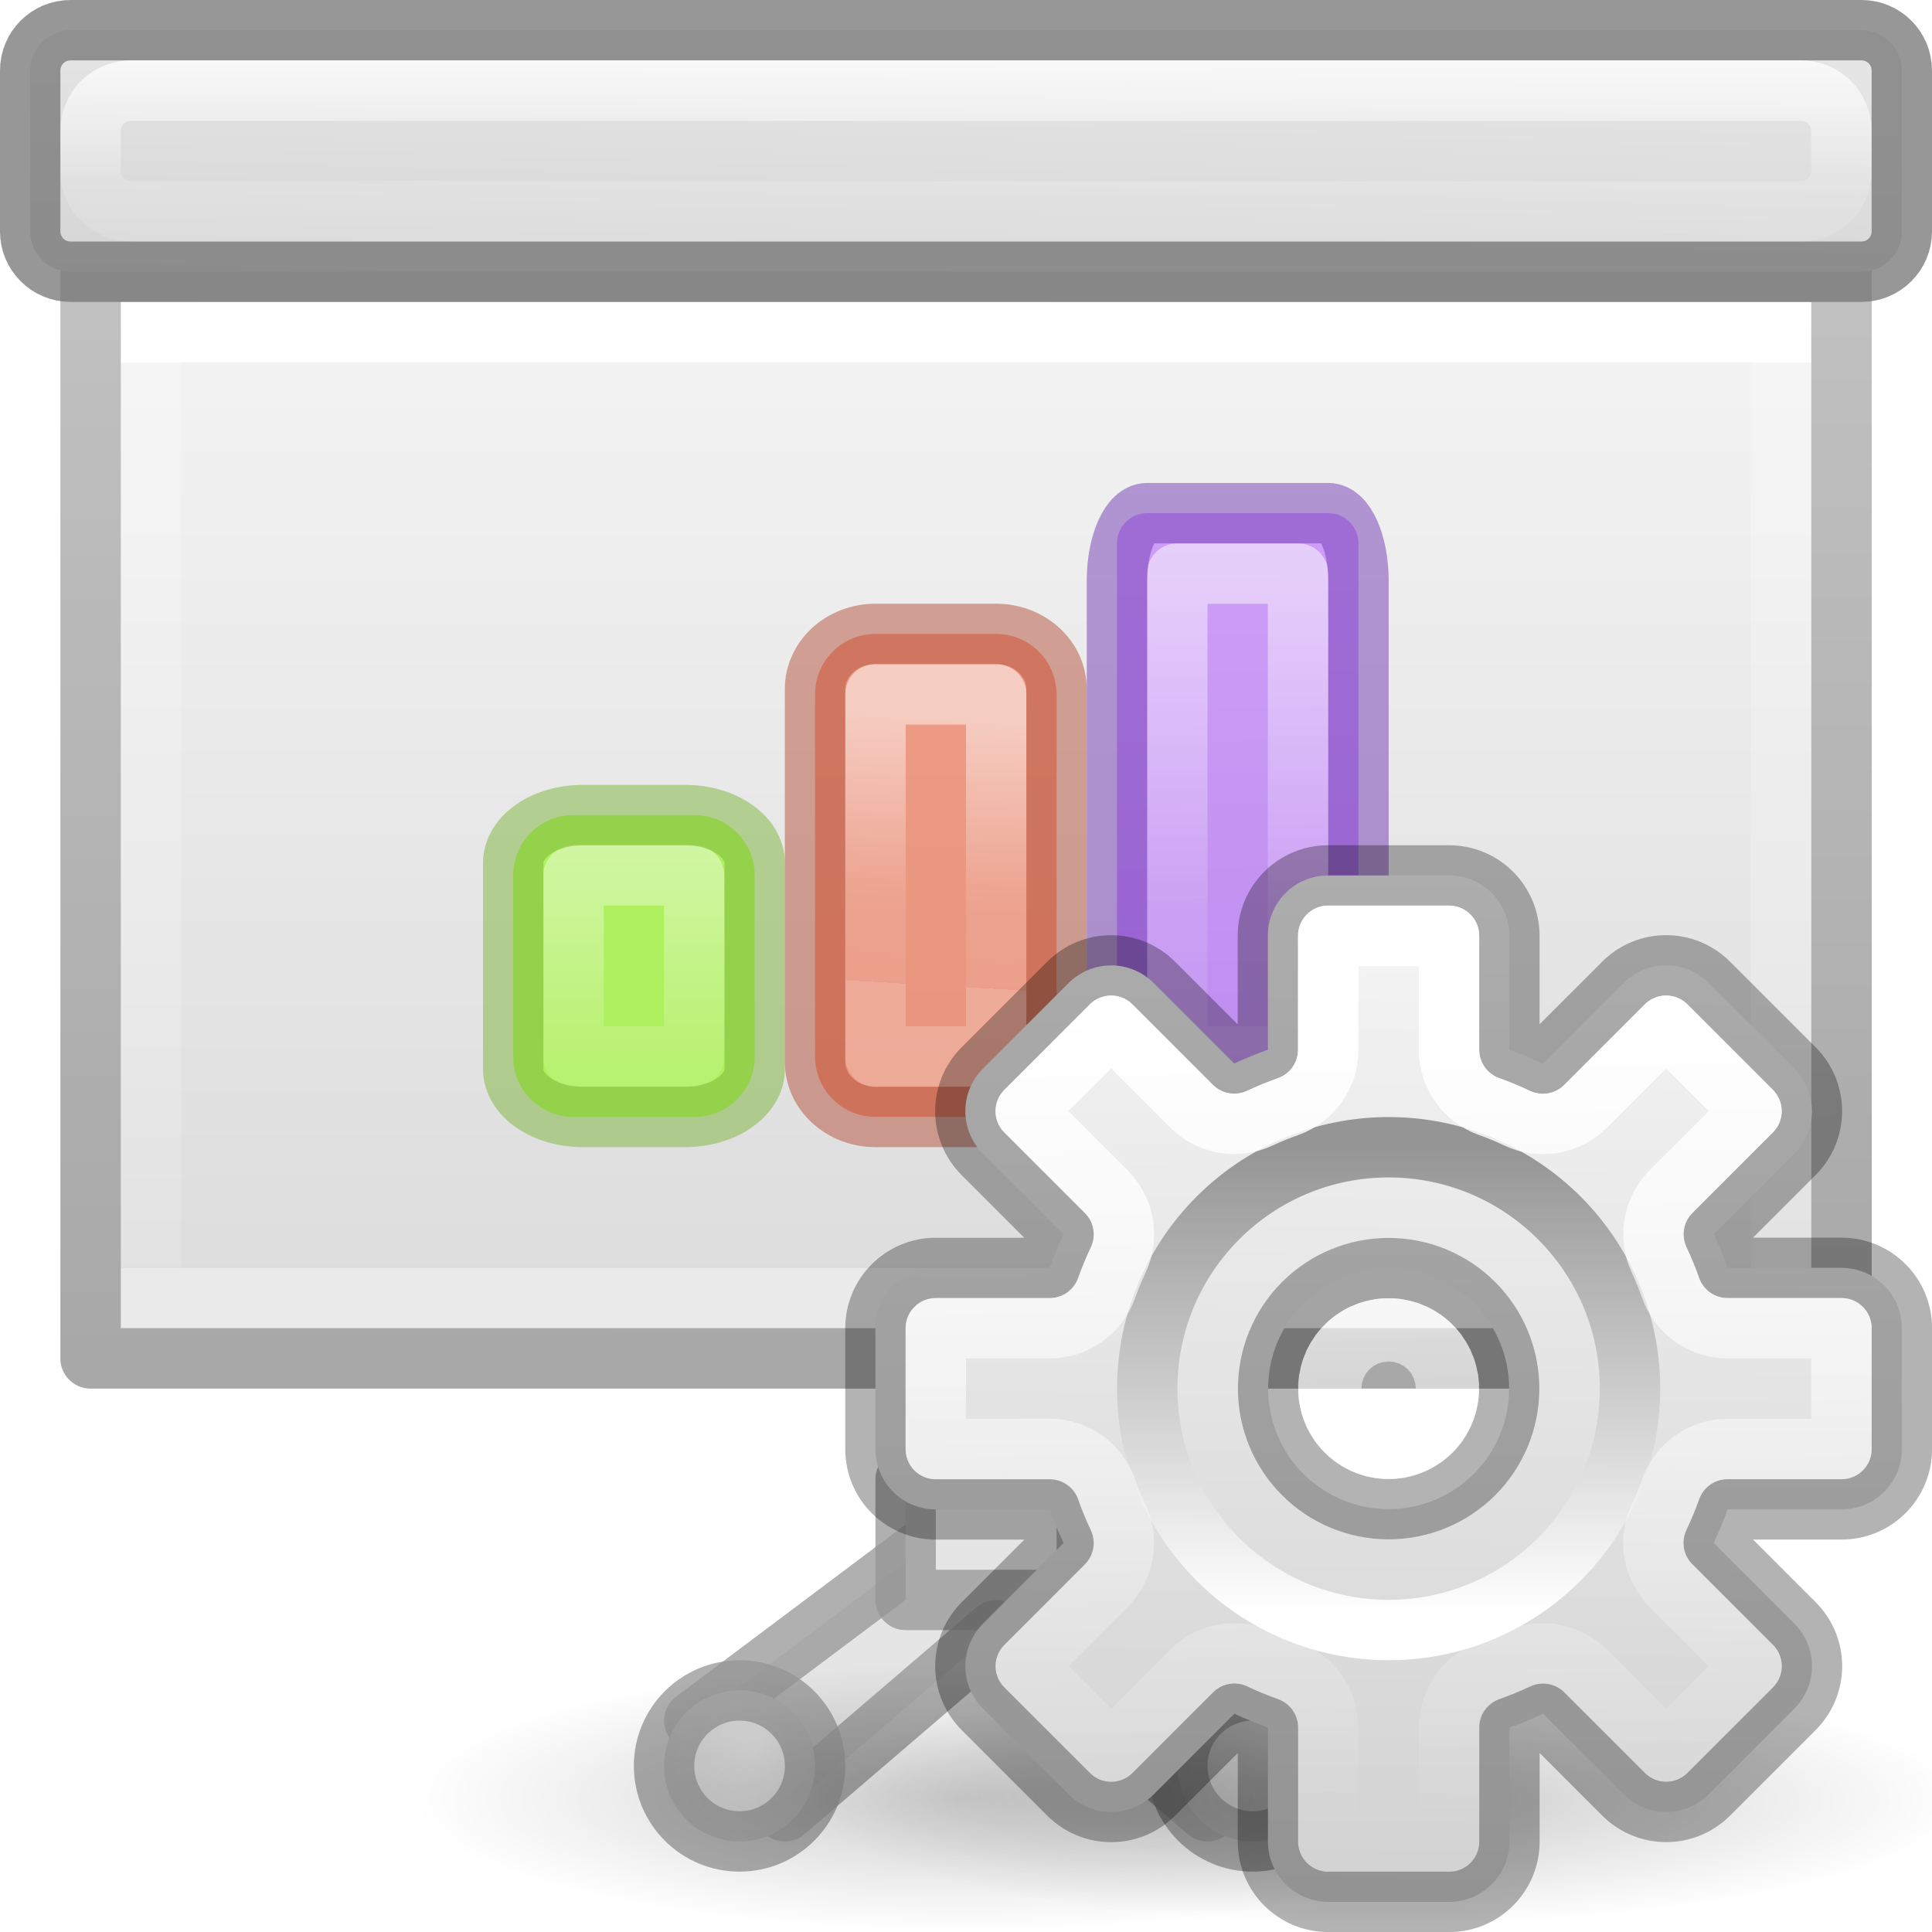
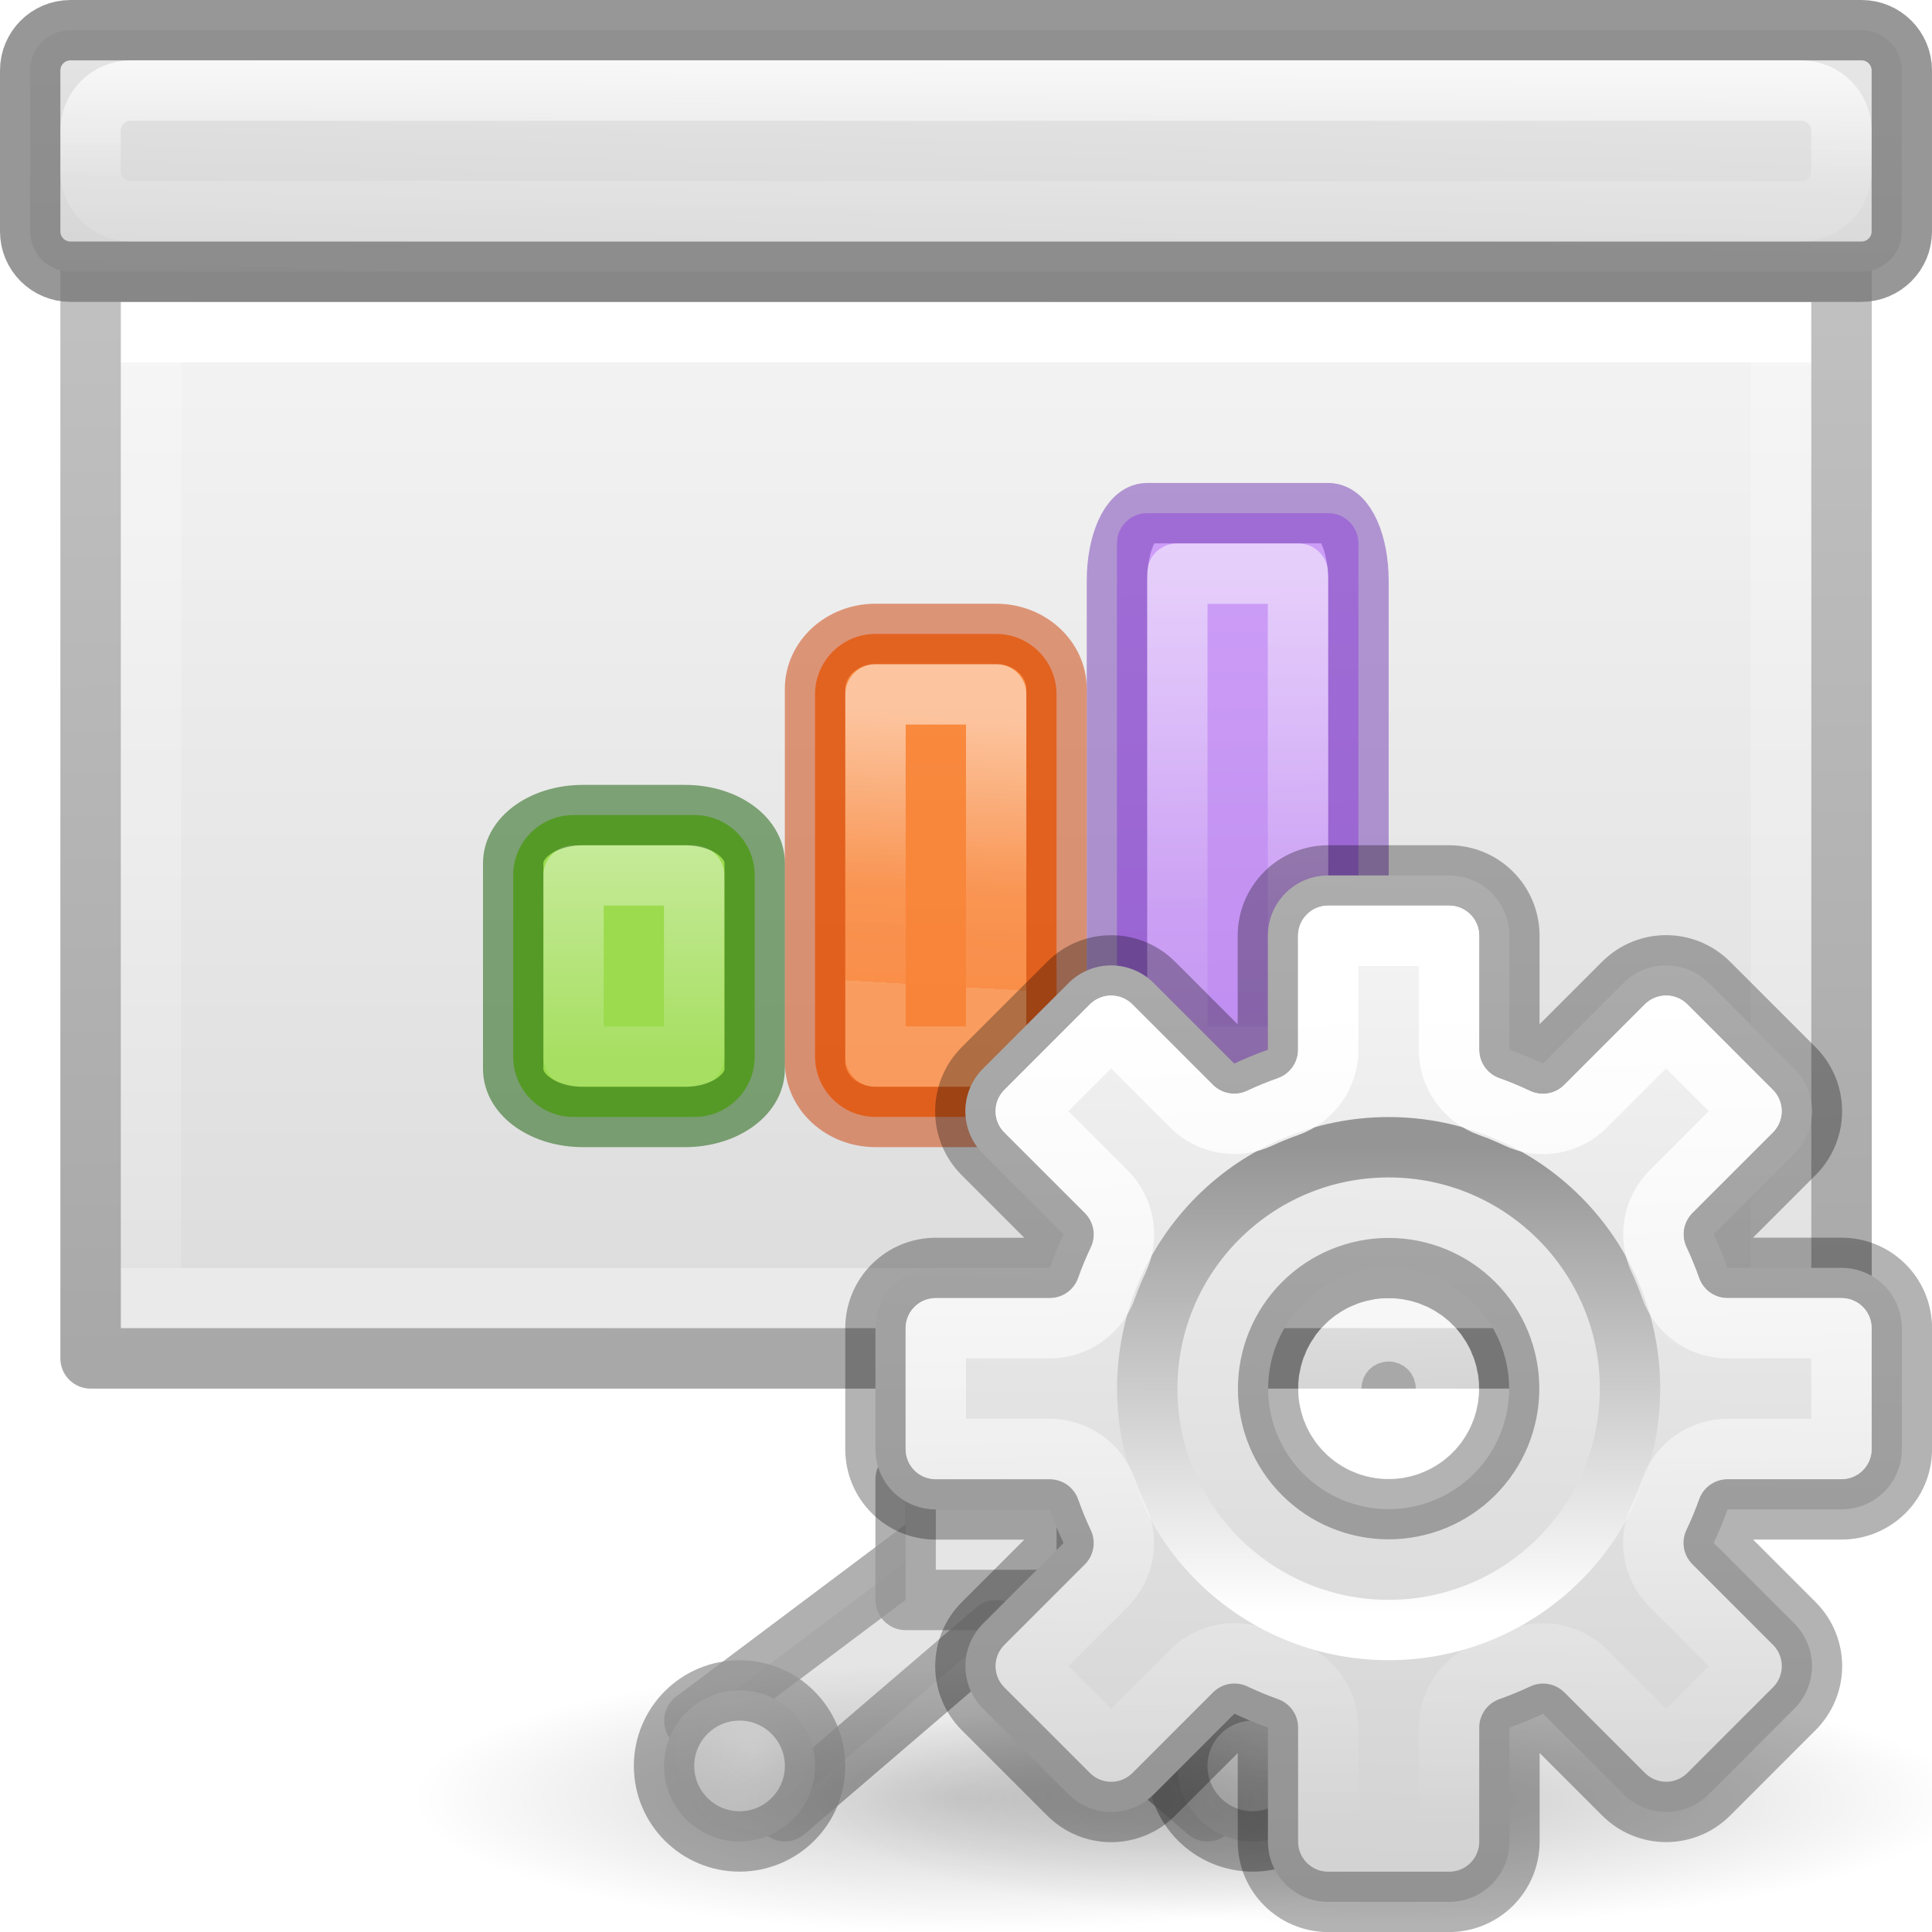
<svg xmlns="http://www.w3.org/2000/svg" xmlns:xlink="http://www.w3.org/1999/xlink" height="32" viewBox="0 0 32 32" width="32">
  <linearGradient id="a">
    <stop offset="0" stop-color="#dfdfdf" />
    <stop offset="1" stop-color="#cdcdcd" />
  </linearGradient>
  <linearGradient id="b" gradientTransform="matrix(.3809505 0 0 .405595 1.523857 4.30236)" gradientUnits="userSpaceOnUse" x1="27.5" x2="27.5" y1="-.576" y2="32.109">
    <stop offset="0" stop-color="#f4f4f4" />
    <stop offset="1" stop-color="#dbdbdb" />
  </linearGradient>
  <linearGradient id="c" gradientTransform="matrix(.2432432 0 0 .3513513 2.162164 -.432428)" gradientUnits="userSpaceOnUse" x1="23.486" x2="23.486" y1="2.995" y2="27.01">
    <stop offset="0" stop-color="#fff" />
    <stop offset="0" stop-color="#fff" stop-opacity=".235" />
    <stop offset="1" stop-color="#fff" stop-opacity=".157" />
    <stop offset="1" stop-color="#fff" stop-opacity=".392" />
  </linearGradient>
  <linearGradient id="d" gradientTransform="matrix(.2537859 0 0 .3050187 19.12898 -.685477)" gradientUnits="userSpaceOnUse" x1="-51.733" x2="-51.786" y1="34.232" y2="2.906">
    <stop offset="0" stop-opacity=".34" />
    <stop offset="1" stop-opacity=".247" />
  </linearGradient>
  <linearGradient id="e" gradientUnits="userSpaceOnUse" x1="12.667" x2="12.75" y1="3.992" y2="1.069">
    <stop offset="0" stop-color="#d5d5d5" />
    <stop offset="1" stop-color="#e5e5e5" />
  </linearGradient>
  <linearGradient id="f" gradientUnits="userSpaceOnUse" x1="13.561" x2="13.608" y1="-5.013" y2="21.532">
-     <stop offset="0" stop-color="#f7b19e" />
-     <stop offset="1" stop-color="#e2866d" />
+     <stop offset="0" stop-color="#ffa154" />
+     <stop offset="1" stop-color="#f37329" />
  </linearGradient>
  <linearGradient id="g" gradientUnits="userSpaceOnUse" x1="12.039" x2="12.184" xlink:href="#h" y1="9.088" y2="11.6" />
  <linearGradient id="h">
    <stop offset="0" stop-color="#fff" />
    <stop offset=".654" stop-color="#fff" stop-opacity=".235" />
    <stop offset="1" stop-color="#fff" stop-opacity=".157" />
    <stop offset="1" stop-color="#fff" stop-opacity=".392" />
  </linearGradient>
  <linearGradient id="i" gradientUnits="userSpaceOnUse" x1="15.893" x2="15.608" y1="7.157" y2="21.532">
    <stop offset="0" stop-color="#cd9ef7" />
    <stop offset="1" stop-color="#a56de2" />
  </linearGradient>
  <linearGradient id="j" gradientUnits="userSpaceOnUse" x1="14.515" x2="14.552" xlink:href="#h" y1="7.594" y2="12.517" />
  <linearGradient id="k" gradientTransform="matrix(1.383182 0 0 1.414382 -21.3931 18.45683)" gradientUnits="userSpaceOnUse" x1="13.697" x2="13.3" y1="12.091" y2="29.436">
-     <stop offset="0" stop-color="#aff05f" />
+     <stop offset="0" stop-color="#9bdb4d" />
    <stop offset="1" stop-color="#68b723" />
  </linearGradient>
  <linearGradient id="l" gradientUnits="userSpaceOnUse" x1="2.871" x2="2.871" xlink:href="#h" y1="10.194" y2="15.194" />
  <linearGradient id="m">
    <stop offset="0" />
    <stop offset="1" stop-opacity="0" />
  </linearGradient>
  <radialGradient id="n" cx="2.25" cy="16" gradientTransform="matrix(.4069735 0 0 .09866019 11.08431 21.07339)" gradientUnits="userSpaceOnUse" r="16.875" xlink:href="#m" />
  <linearGradient id="o" gradientUnits="userSpaceOnUse" x1="15" x2="15" xlink:href="#h" y1="1.069" y2="3.319" />
  <radialGradient id="p" cx="16.5" cy="22.069" gradientUnits="userSpaceOnUse" r="1.313" xlink:href="#a" />
  <radialGradient id="q" cx="10.125" cy="22.069" gradientUnits="userSpaceOnUse" r="1.313" xlink:href="#a" />
  <linearGradient id="r" gradientUnits="userSpaceOnUse" x1="23.032" x2="23.04" y1="26.715" y2="18.997">
    <stop offset="0" stop-color="#fff" />
    <stop offset="1" stop-color="#959595" />
  </linearGradient>
  <linearGradient id="s" gradientUnits="userSpaceOnUse" x1="23.132" x2="23.399" y1="16.459" y2="30.159">
    <stop offset="0" stop-color="#fff" />
    <stop offset="1" stop-color="#fff" stop-opacity="0" />
  </linearGradient>
  <linearGradient id="t" gradientUnits="userSpaceOnUse" x1="22.881" x2="22.644" y1="14.458" y2="31.339">
    <stop offset="0" stop-color="#f6f6f6" />
    <stop offset="1" stop-color="#d2d2d2" />
  </linearGradient>
  <radialGradient id="u" cx="6.703" cy="73.616" gradientTransform="matrix(1.316646 0 0 .2880194 14.1749 8.61329)" gradientUnits="userSpaceOnUse" r="7.228" xlink:href="#m" />
  <g transform="matrix(1.33333 0 0 1.33333 .00004 -.425191)">
    <g stroke="#959595" stroke-linecap="square" stroke-linejoin="round" stroke-opacity=".745" stroke-width=".75" transform="translate(-.750002)">
      <path d="m12.375 16.444v3l-3 2.25 1.125 1.125 2.625-2.25 2.625 2.25 1.125-1.125-3-2.25v-3z" fill="#e5e5e5" />
      <circle cx="16.313" cy="22.256" fill="url(#p)" r=".938" />
      <circle cx="9.937" cy="22.256" fill="url(#q)" r=".938" />
      <path d="m12 18.694h2.25v1.5h-2.25z" fill="#e5e5e5" />
    </g>
    <ellipse cx="12" cy="22.652" display="block" fill="url(#n)" opacity=".193" rx="6.868" ry="1.665" />
    <path d="m1.5 4.069h21v12.75h-21z" fill="url(#b)" stroke-width="1.333" />
    <g fill="none" stroke-width=".563" transform="matrix(1.33333 0 0 1.33333 .00003 3.992221)">
      <path d="m16.594 9.339h-15.188v-9h15.188z" stroke="url(#c)" stroke-linecap="round" />
      <path d="m.844-.224c2.521 0 16.313.001 16.313.001l0 10.124h-16.313z" stroke="url(#d)" stroke-linejoin="round" />
    </g>
    <rect height="3" rx=".5" ry=".5" style="stroke:#747474;stroke-width:.75;stroke-linecap:square;stroke-linejoin:round;stroke-opacity:.745;fill:url(#e)" width="23.25" x=".375" y=".694" />
    <g transform="translate(-2.250006)">
      <g transform="matrix(-1.333313 0 0 1.333313 41.85298 -2.625034)">
        <rect fill="url(#i)" height="5.625" rx=".281" width="2.25" x="17.046" y="6.989" />
        <g fill="none" stroke-linecap="round" stroke-linejoin="round" stroke-width=".563">
          <path d="m17.609 7.552h1.125v4.5h-1.125z" opacity=".5" stroke="url(#j)" />
          <rect height="5.625" opacity=".5" rx=".281" ry=".63" stroke="#7239b3" width="2.25" x="17.046" y="6.989" />
        </g>
      </g>
      <g transform="matrix(-1.333313 0 0 1.333313 33.87039 -2.688749)">
        <rect fill="url(#f)" height="4.5" rx=".563" width="2.25" x="13.872" y="8.162" />
        <g fill="none" stroke-linecap="round" stroke-linejoin="round" stroke-width=".563">
          <path d="m14.434 8.725h1.125v3.375h-1.125z" opacity=".5" stroke="url(#g)" />
-           <rect height="4.5" opacity=".5" rx=".563" ry=".513" stroke="#b35039" width="2.25" x="13.872" y="8.162" />
+           <rect height="4.5" opacity=".5" rx=".563" ry=".513" stroke="#cc3b02" width="2.25" x="13.872" y="8.162" />
        </g>
      </g>
      <rect fill="url(#k)" height="3.75" rx=".748" stroke-width="1" width="3" x="8.625" y="10.444" />
      <g fill="none" stroke-linecap="round" stroke-linejoin="round" stroke-width=".75">
        <path d="m9.375 11.194 1.498-0v2.25l-1.498 0z" opacity=".5" stroke="url(#l)" />
-         <rect height="3.75" opacity=".5" rx=".866" ry=".597" stroke="#7bb339" width="3" x="8.625" y="10.444" />
+         <rect height="3.75" opacity=".5" rx=".866" ry=".597" stroke="#0f5a00" width="3" x="8.625" y="10.444" />
      </g>
    </g>
    <g fill="none">
      <rect height="2.056" rx="0" ry=".5" width="20" x="1.5" y="1.444" />
      <rect height="1.5" rx=".5" ry=".5" stroke="url(#o)" stroke-linecap="square" stroke-linejoin="round" stroke-opacity=".745" stroke-width=".75" width="21.75" x="1.125" y="1.444" />
    </g>
  </g>
  <path d="m32.517 29.816c0 1.15-4.261 2.082-9.517 2.082-5.256 0-9.517-.932-9.517-2.082 0-1.15 4.261-2.082 9.517-2.082 5.256 0 9.517.932 9.517 2.082z" fill="url(#u)" opacity=".2" />
  <path d="m22 14.5c-.554 0-1 .446-1 1v1.887a5.966 5.966 0 0 0 -.557.229l-1.332-1.332c-.392-.392-1.022-.392-1.414 0l-1.414 1.414c-.392.392-.392 1.022 0 1.414l1.334 1.334a5.966 5.966 0 0 0 -.23.555h-1.887c-.554 0-1 .446-1 1v2c0 .554.446 1 1 1h1.887a5.966 5.966 0 0 0 .229.557l-1.332 1.332c-.392.392-.392 1.022 0 1.414l1.414 1.414c.392.392 1.022.392 1.414 0l1.334-1.334a5.966 5.966 0 0 0 .555.23v1.887c0 .554.446 1 1 1h2c.554 0 1-.446 1-1v-1.887a5.966 5.966 0 0 0 .557-.229l1.332 1.332c.392.392 1.022.392 1.414 0l1.414-1.414c.392-.392.392-1.022 0-1.414l-1.334-1.334a5.966 5.966 0 0 0 .23-.555h1.887c.554 0 1-.446 1-1v-2c0-.554-.446-1-1-1h-1.887a5.966 5.966 0 0 0 -.229-.557l1.332-1.332c.392-.392.392-1.022 0-1.414l-1.414-1.414c-.392-.392-1.022-.392-1.414 0l-1.334 1.334a5.966 5.966 0 0 0 -.555-.23v-1.887c0-.554-.446-1-1-1zm1 6.504a1.995 1.995 0 0 1 1.996 1.996 1.995 1.995 0 0 1 -1.996 1.996 1.995 1.995 0 0 1 -1.996-1.996 1.995 1.995 0 0 1 1.996-1.996z" fill="url(#t)" />
  <g fill="none" stroke-linecap="square" stroke-linejoin="round">
    <path d="m22 14.5c-.554 0-1 .446-1 1v1.887a5.966 5.966 0 0 0 -.557.229l-1.332-1.332c-.392-.392-1.022-.392-1.414 0l-1.414 1.414c-.392.392-.392 1.022 0 1.414l1.334 1.334a5.966 5.966 0 0 0 -.23.555h-1.887c-.554 0-1 .446-1 1v2c0 .554.446 1 1 1h1.887a5.966 5.966 0 0 0 .229.557l-1.332 1.332c-.392.392-.392 1.022 0 1.414l1.414 1.414c.392.392 1.022.392 1.414 0l1.334-1.334a5.966 5.966 0 0 0 .555.23v1.887c0 .554.446 1 1 1h2c.554 0 1-.446 1-1v-1.887a5.966 5.966 0 0 0 .557-.229l1.332 1.332c.392.392 1.022.392 1.414 0l1.414-1.414c.392-.392.392-1.022 0-1.414l-1.334-1.334a5.966 5.966 0 0 0 .23-.555h1.887c.554 0 1-.446 1-1v-2c0-.554-.446-1-1-1h-1.887a5.966 5.966 0 0 0 -.229-.557l1.332-1.332c.392-.392.392-1.022 0-1.414l-1.414-1.414c-.392-.392-1.022-.392-1.414 0l-1.334 1.334a5.966 5.966 0 0 0 -.555-.23v-1.887c0-.554-.446-1-1-1zm1 6.504a1.995 1.995 0 0 1 1.996 1.996 1.995 1.995 0 0 1 -1.996 1.996 1.995 1.995 0 0 1 -1.996-1.996 1.995 1.995 0 0 1 1.996-1.996z" opacity=".3" stroke="#000" />
    <circle cx="23" cy="23" r="3.998" stroke="url(#r)" />
    <path d="m22 15.5v1.887a1.0 1 0 0 1 -.668.943c-.158.056-.312.118-.463.189a1.0 1 0 0 1 -1.133-.197l-1.332-1.332-1.414 1.414 1.334 1.334a1.0 1 0 0 1 .195 1.137c-.072.151-.135.304-.191.461a1.0 1 0 0 1 -.941.664h-1.887v2h1.887a1.0 1 0 0 1 .943.668c.056.158.118.312.189.463a1.0 1 0 0 1 -.197 1.133l-1.332 1.332 1.414 1.414 1.334-1.334a1.0 1 0 0 1 1.137-.195c.151.072.304.135.461.191a1.0 1 0 0 1 .664.941v1.887h2v-1.887a1.0 1 0 0 1 .668-.943c.158-.056.312-.118.463-.189a1.0 1 0 0 1 1.133.197l1.332 1.332 1.414-1.414-1.334-1.334a1.0 1 0 0 1 -.195-1.137c.072-.151.135-.304.191-.461a1.0 1 0 0 1 .941-.664h1.887v-2h-1.887a1.0 1 0 0 1 -.943-.668c-.056-.158-.118-.312-.189-.463a1.0 1 0 0 1 .197-1.133l1.332-1.332-1.414-1.414-1.334 1.334a1.0 1 0 0 1 -1.137.195c-.151-.072-.304-.135-.461-.191a1.0 1 0 0 1 -.664-.941v-1.887zm1 6.504c-.588 0.0.772.134.195.02-.577-.115.729.282.186.057-.543-.225.663.418.174.092-.489-.327.566.539.15.123-.416-.416.45.639.123.15-.327-.489.317.717.092.174-.225-.543.171.762.057.186-.115-.577.019.783.02.195-0-.588-.134.772-.02.195.115-.577-.282.729-.057.186.225-.543-.418.663-.092.174.327-.489-.539.566-.123.15.416-.416-.639.45-.15.123.489-.327-.717.317-.174.092.543-.225-.762.171-.186.057.577-.115-.783.019-.195.02.588-0-.772-.134-.195-.02.577.115-.729-.282-.186-.057.543.225-.663-.418-.174-.092.489.327-.566-.539-.15-.123.416.416-.45-.639-.123-.15.327.489-.317-.717-.092-.174.225.543-.171-.762-.057-.186.115.577-.019-.783-.02-.195 0.0.588.134-.772.02-.195-.115.577.282-.729.057-.186-.225.543.418-.663.092-.174-.327.489.539-.566.123-.15-.416.416.639-.45.15-.123-.489.327.717-.317.174-.092-.543.225.762-.171.186-.057-.577.115.783-.019.195-.02z" stroke="url(#s)" />
  </g>
</svg>
